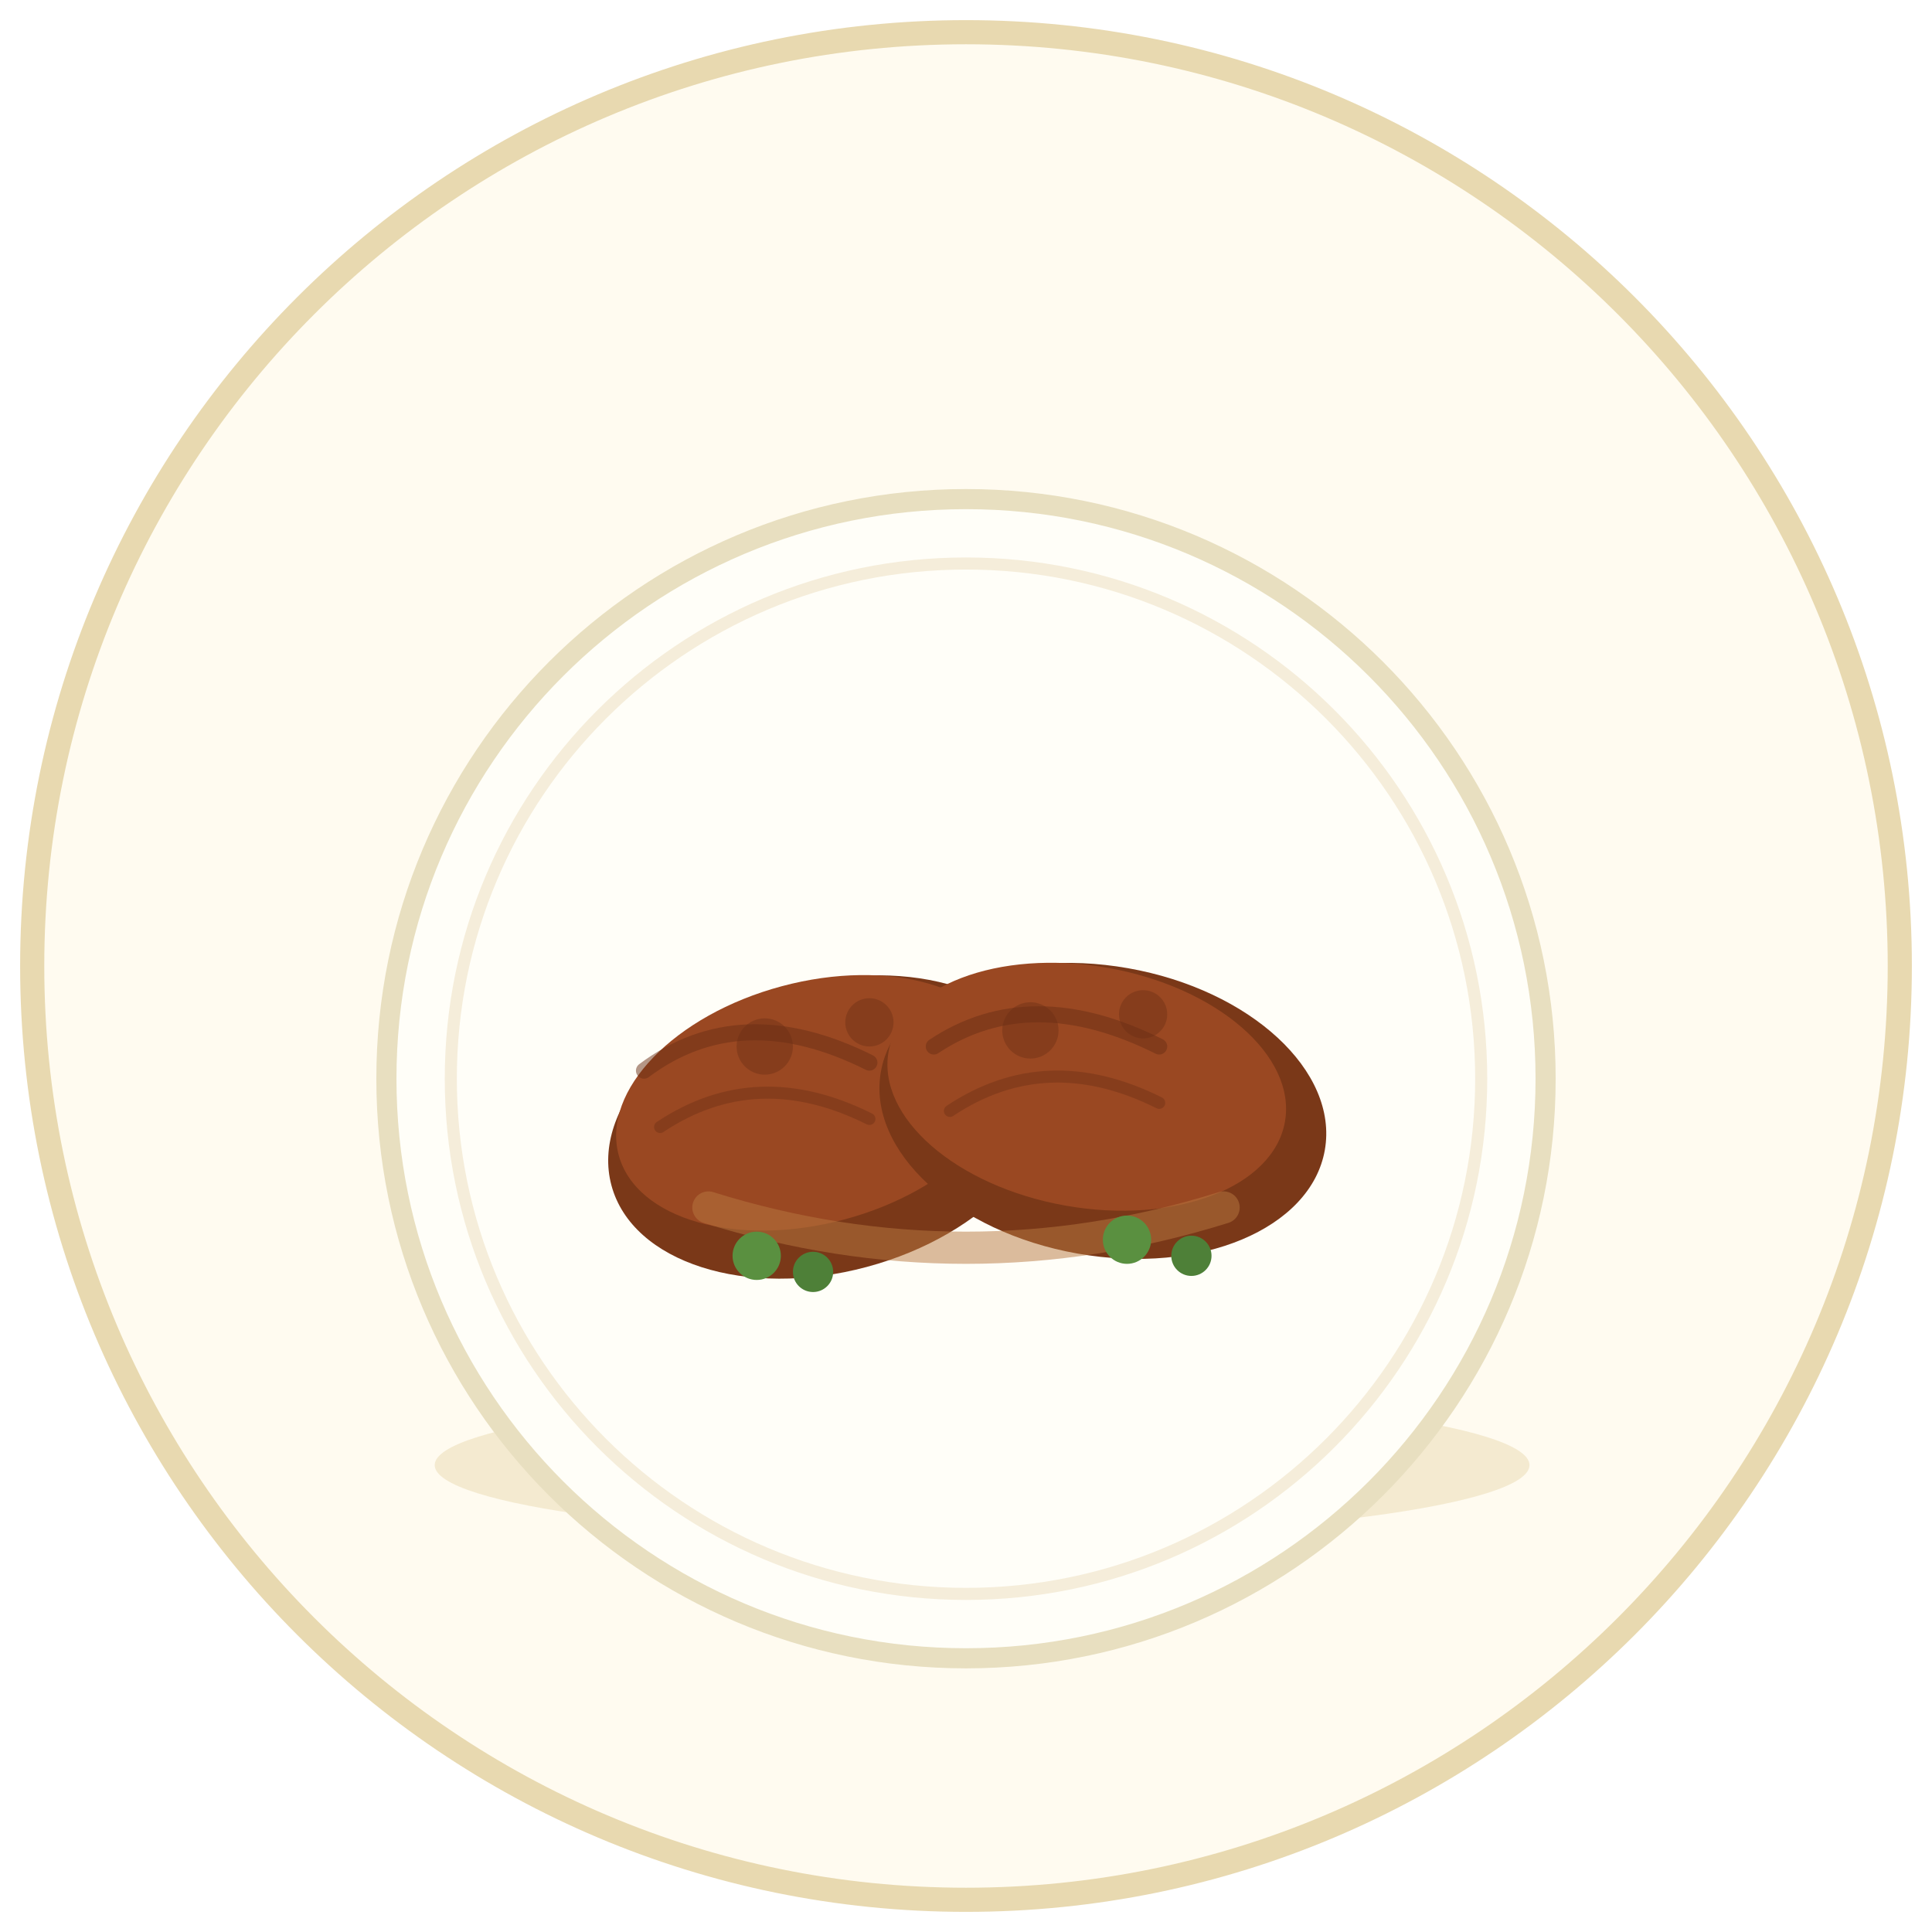
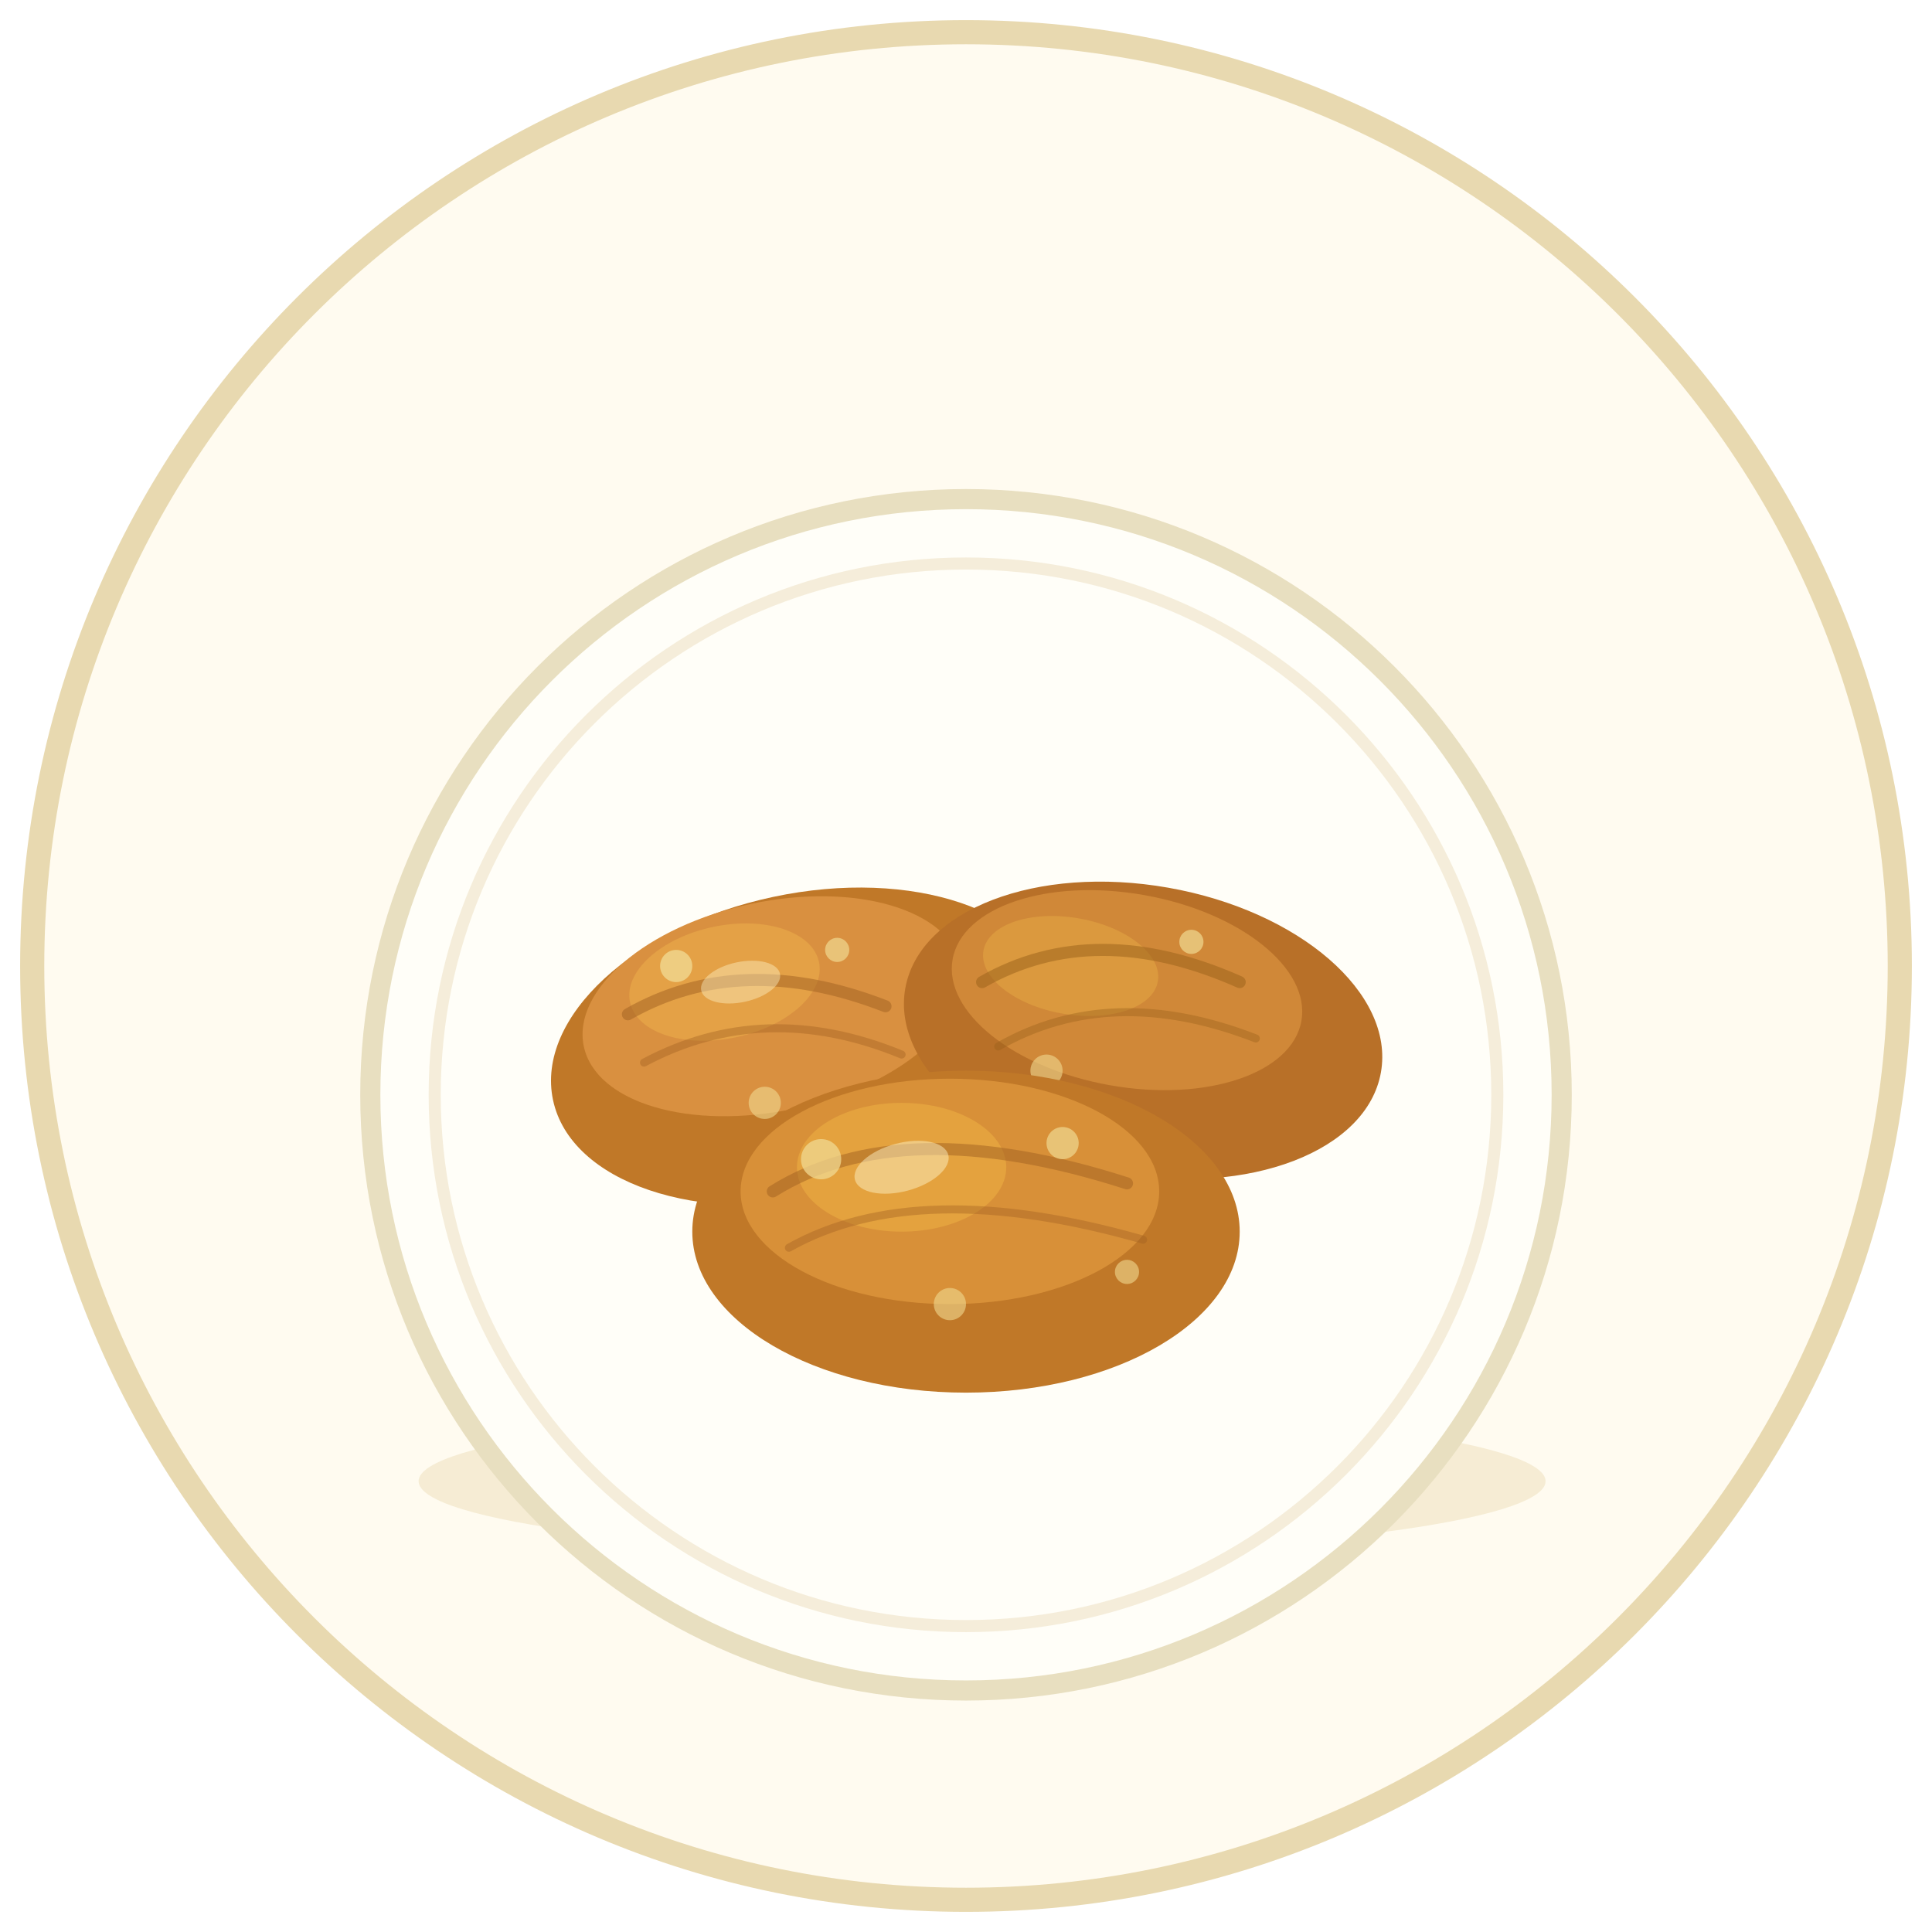
<svg xmlns="http://www.w3.org/2000/svg" viewBox="0 0 240 240">
  <circle cx="120" cy="120" r="116" fill="#fffbf0" stroke="#e8d9b0" stroke-width="3" />
-   <ellipse cx="122" cy="182" rx="68" ry="9" fill="#d4b870" opacity="0.25" />
-   <circle cx="120" cy="134" r="72" fill="#fffef8" stroke="#e8dfc0" stroke-width="2.5" />
-   <circle cx="120" cy="134" r="64" fill="none" stroke="#f5edda" stroke-width="1.5" />
-   <ellipse cx="103" cy="140" rx="28" ry="18" fill="#7a3818" transform="rotate(-15 103 140)" />
-   <ellipse cx="101" cy="137" rx="25" ry="15" fill="#9a4822" transform="rotate(-15 101 137)" />
-   <path d="M 80 133 Q 92 124 108 132" fill="none" stroke="#6a2e14" stroke-width="2" opacity="0.5" stroke-linecap="round" />
-   <path d="M 82 140 Q 94 132 108 139" fill="none" stroke="#6a2e14" stroke-width="1.5" opacity="0.4" stroke-linecap="round" />
-   <circle cx="95" cy="130" r="3.5" fill="#6a2e14" opacity="0.4" />
-   <circle cx="108" cy="127" r="3" fill="#6a2e14" opacity="0.4" />
-   <ellipse cx="137" cy="138" rx="28" ry="18" fill="#7a3818" transform="rotate(10 137 138)" />
-   <ellipse cx="135" cy="135" rx="25" ry="15" fill="#9a4822" transform="rotate(10 135 135)" />
-   <path d="M 116 130 Q 128 122 144 130" fill="none" stroke="#6a2e14" stroke-width="2" opacity="0.5" stroke-linecap="round" />
-   <path d="M 118 138 Q 130 130 144 137" fill="none" stroke="#6a2e14" stroke-width="1.5" opacity="0.4" stroke-linecap="round" />
-   <circle cx="128" cy="128" r="3.5" fill="#6a2e14" opacity="0.4" />
-   <circle cx="142" cy="126" r="3" fill="#6a2e14" opacity="0.4" />
-   <path d="M 88 150 Q 120 160 152 150" fill="none" stroke="#b87840" stroke-width="4" stroke-linecap="round" opacity="0.5" />
-   <circle cx="94" cy="156" r="3" fill="#5a9040" />
-   <circle cx="101" cy="158" r="2.5" fill="#4e8038" />
-   <circle cx="140" cy="154" r="3" fill="#5a9040" />
-   <circle cx="148" cy="156" r="2.5" fill="#4e8038" />
+   <ellipse cx="122" cy="184" rx="70" ry="9" fill="#d4b870" opacity="0.22" />
+   <circle cx="120" cy="136" r="74" fill="#fffef8" stroke="#e8dfc0" stroke-width="2.5" />
+   <circle cx="120" cy="136" r="66" fill="none" stroke="#f5edda" stroke-width="1.5" />
+   <ellipse cx="100" cy="130" rx="32" ry="19" fill="#c07828" transform="rotate(-12 100 130)" />
+   <ellipse cx="96" cy="125" rx="24" ry="13" fill="#d99040" transform="rotate(-12 96 125)" />
+   <ellipse cx="90" cy="122" rx="12" ry="7" fill="#e8a848" opacity="0.7" transform="rotate(-12 90 122)" />
+   <path d="M 78 126 Q 92 118 110 125" fill="none" stroke="#a06020" stroke-width="1.5" opacity="0.5" stroke-linecap="round" />
+   <path d="M 80 132 Q 95 124 112 131" fill="none" stroke="#a06020" stroke-width="1" opacity="0.4" stroke-linecap="round" />
+   <circle cx="84" cy="120" r="2" fill="#f0d890" opacity="0.8" />
+   <circle cx="104" cy="118" r="1.5" fill="#f0d890" opacity="0.7" />
+   <circle cx="95" cy="137" r="2" fill="#f0d890" opacity="0.6" />
+   <ellipse cx="142" cy="128" rx="30" ry="18" fill="#b87028" transform="rotate(10 142 128)" />
+   <ellipse cx="140" cy="123" rx="22" ry="12" fill="#d08838" transform="rotate(10 140 123)" />
+   <ellipse cx="133" cy="120" rx="11" ry="6" fill="#e0a040" opacity="0.7" transform="rotate(10 133 120)" />
+   <path d="M 122 122 Q 136 114 154 122" fill="none" stroke="#986018" stroke-width="1.5" opacity="0.5" stroke-linecap="round" />
+   <path d="M 124 130 Q 138 122 156 129" fill="none" stroke="#986018" stroke-width="1" opacity="0.4" stroke-linecap="round" />
+   <circle cx="148" cy="117" r="1.5" fill="#f0d890" opacity="0.7" />
+   <circle cx="130" cy="133" r="2" fill="#f0d890" opacity="0.6" />
+   <ellipse cx="120" cy="153" rx="34" ry="20" fill="#c07828" />
+   <ellipse cx="118" cy="148" rx="26" ry="14" fill="#d89038" />
+   <ellipse cx="112" cy="145" rx="13" ry="8" fill="#e8a840" opacity="0.75" />
+   <path d="M 96 148 Q 112 138 140 147" fill="none" stroke="#a06020" stroke-width="1.5" opacity="0.5" stroke-linecap="round" />
+   <path d="M 98 155 Q 114 146 142 154" fill="none" stroke="#a06020" stroke-width="1" opacity="0.4" stroke-linecap="round" />
+   <circle cx="102" cy="144" r="2.5" fill="#f0d890" opacity="0.75" />
+   <circle cx="132" cy="142" r="2" fill="#f0d890" opacity="0.7" />
+   <circle cx="118" cy="162" r="2" fill="#f0d890" opacity="0.6" />
+   <circle cx="140" cy="158" r="1.5" fill="#f0d890" opacity="0.6" />
+   <ellipse cx="112" cy="145" rx="6" ry="3" fill="#fff8d0" opacity="0.45" transform="rotate(-15 112 145)" />
+   <ellipse cx="92" cy="122" rx="5" ry="2.5" fill="#fff8d0" opacity="0.4" transform="rotate(-12 92 122)" />
</svg>
